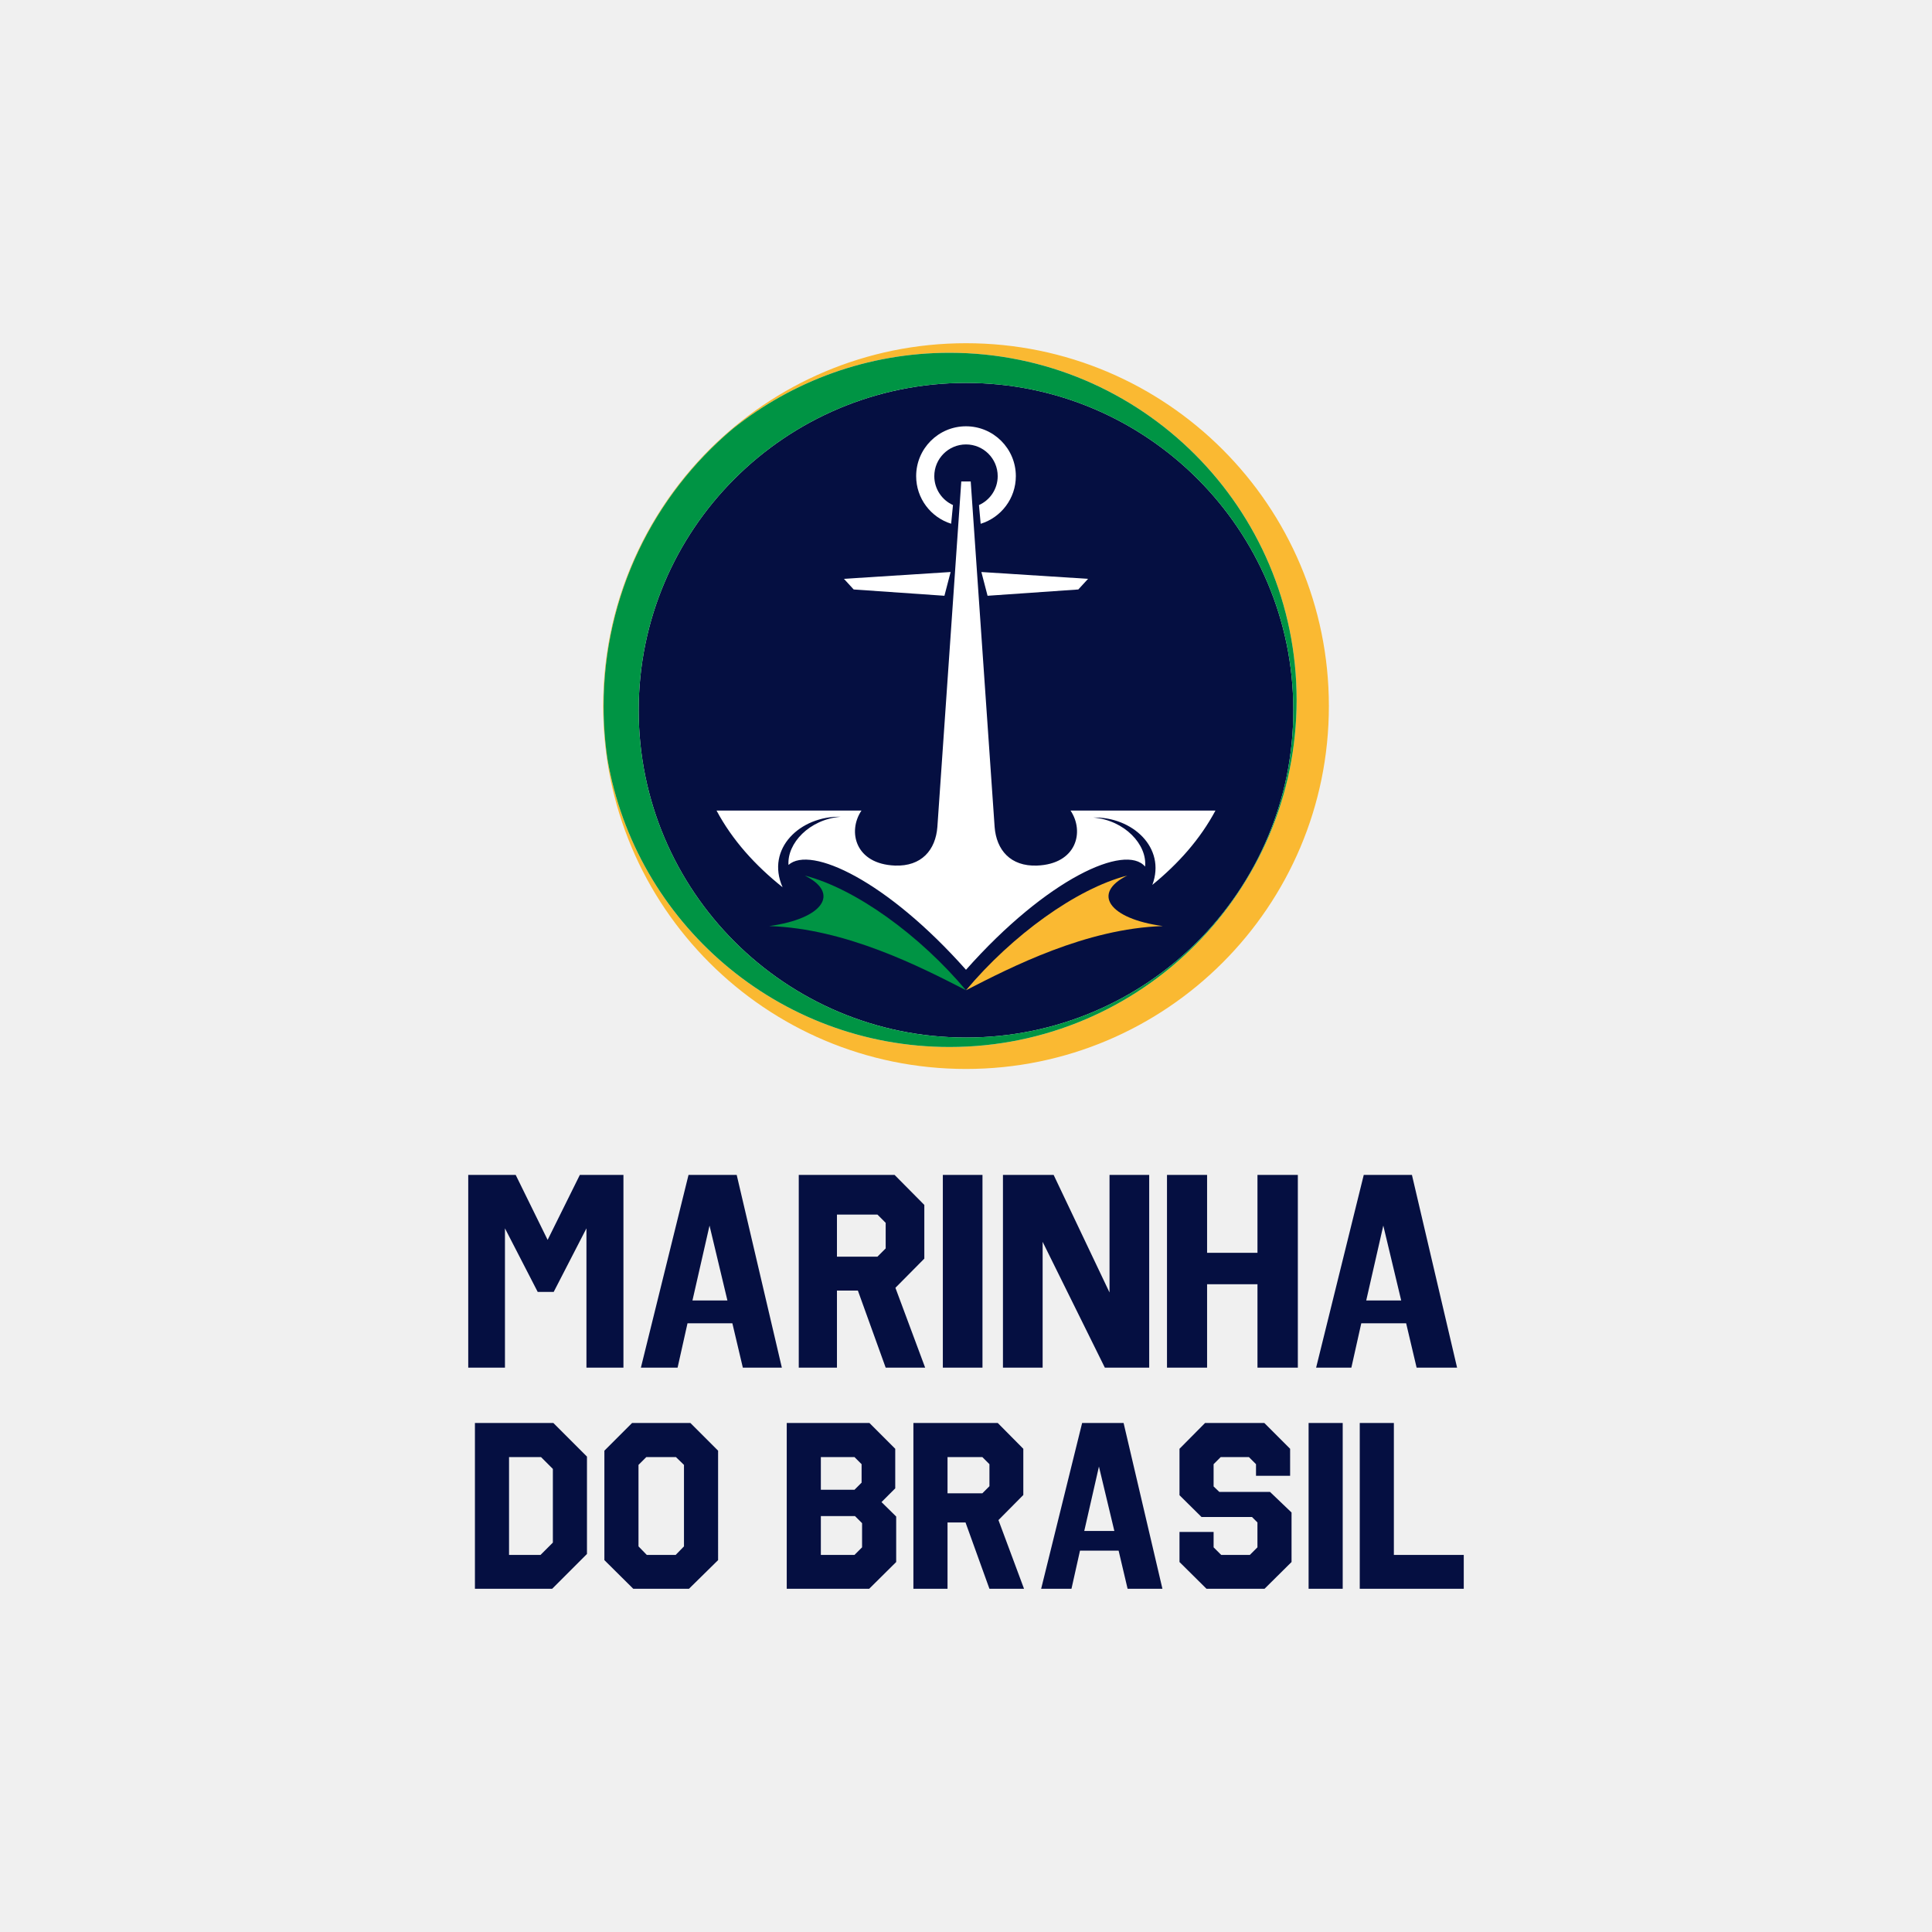
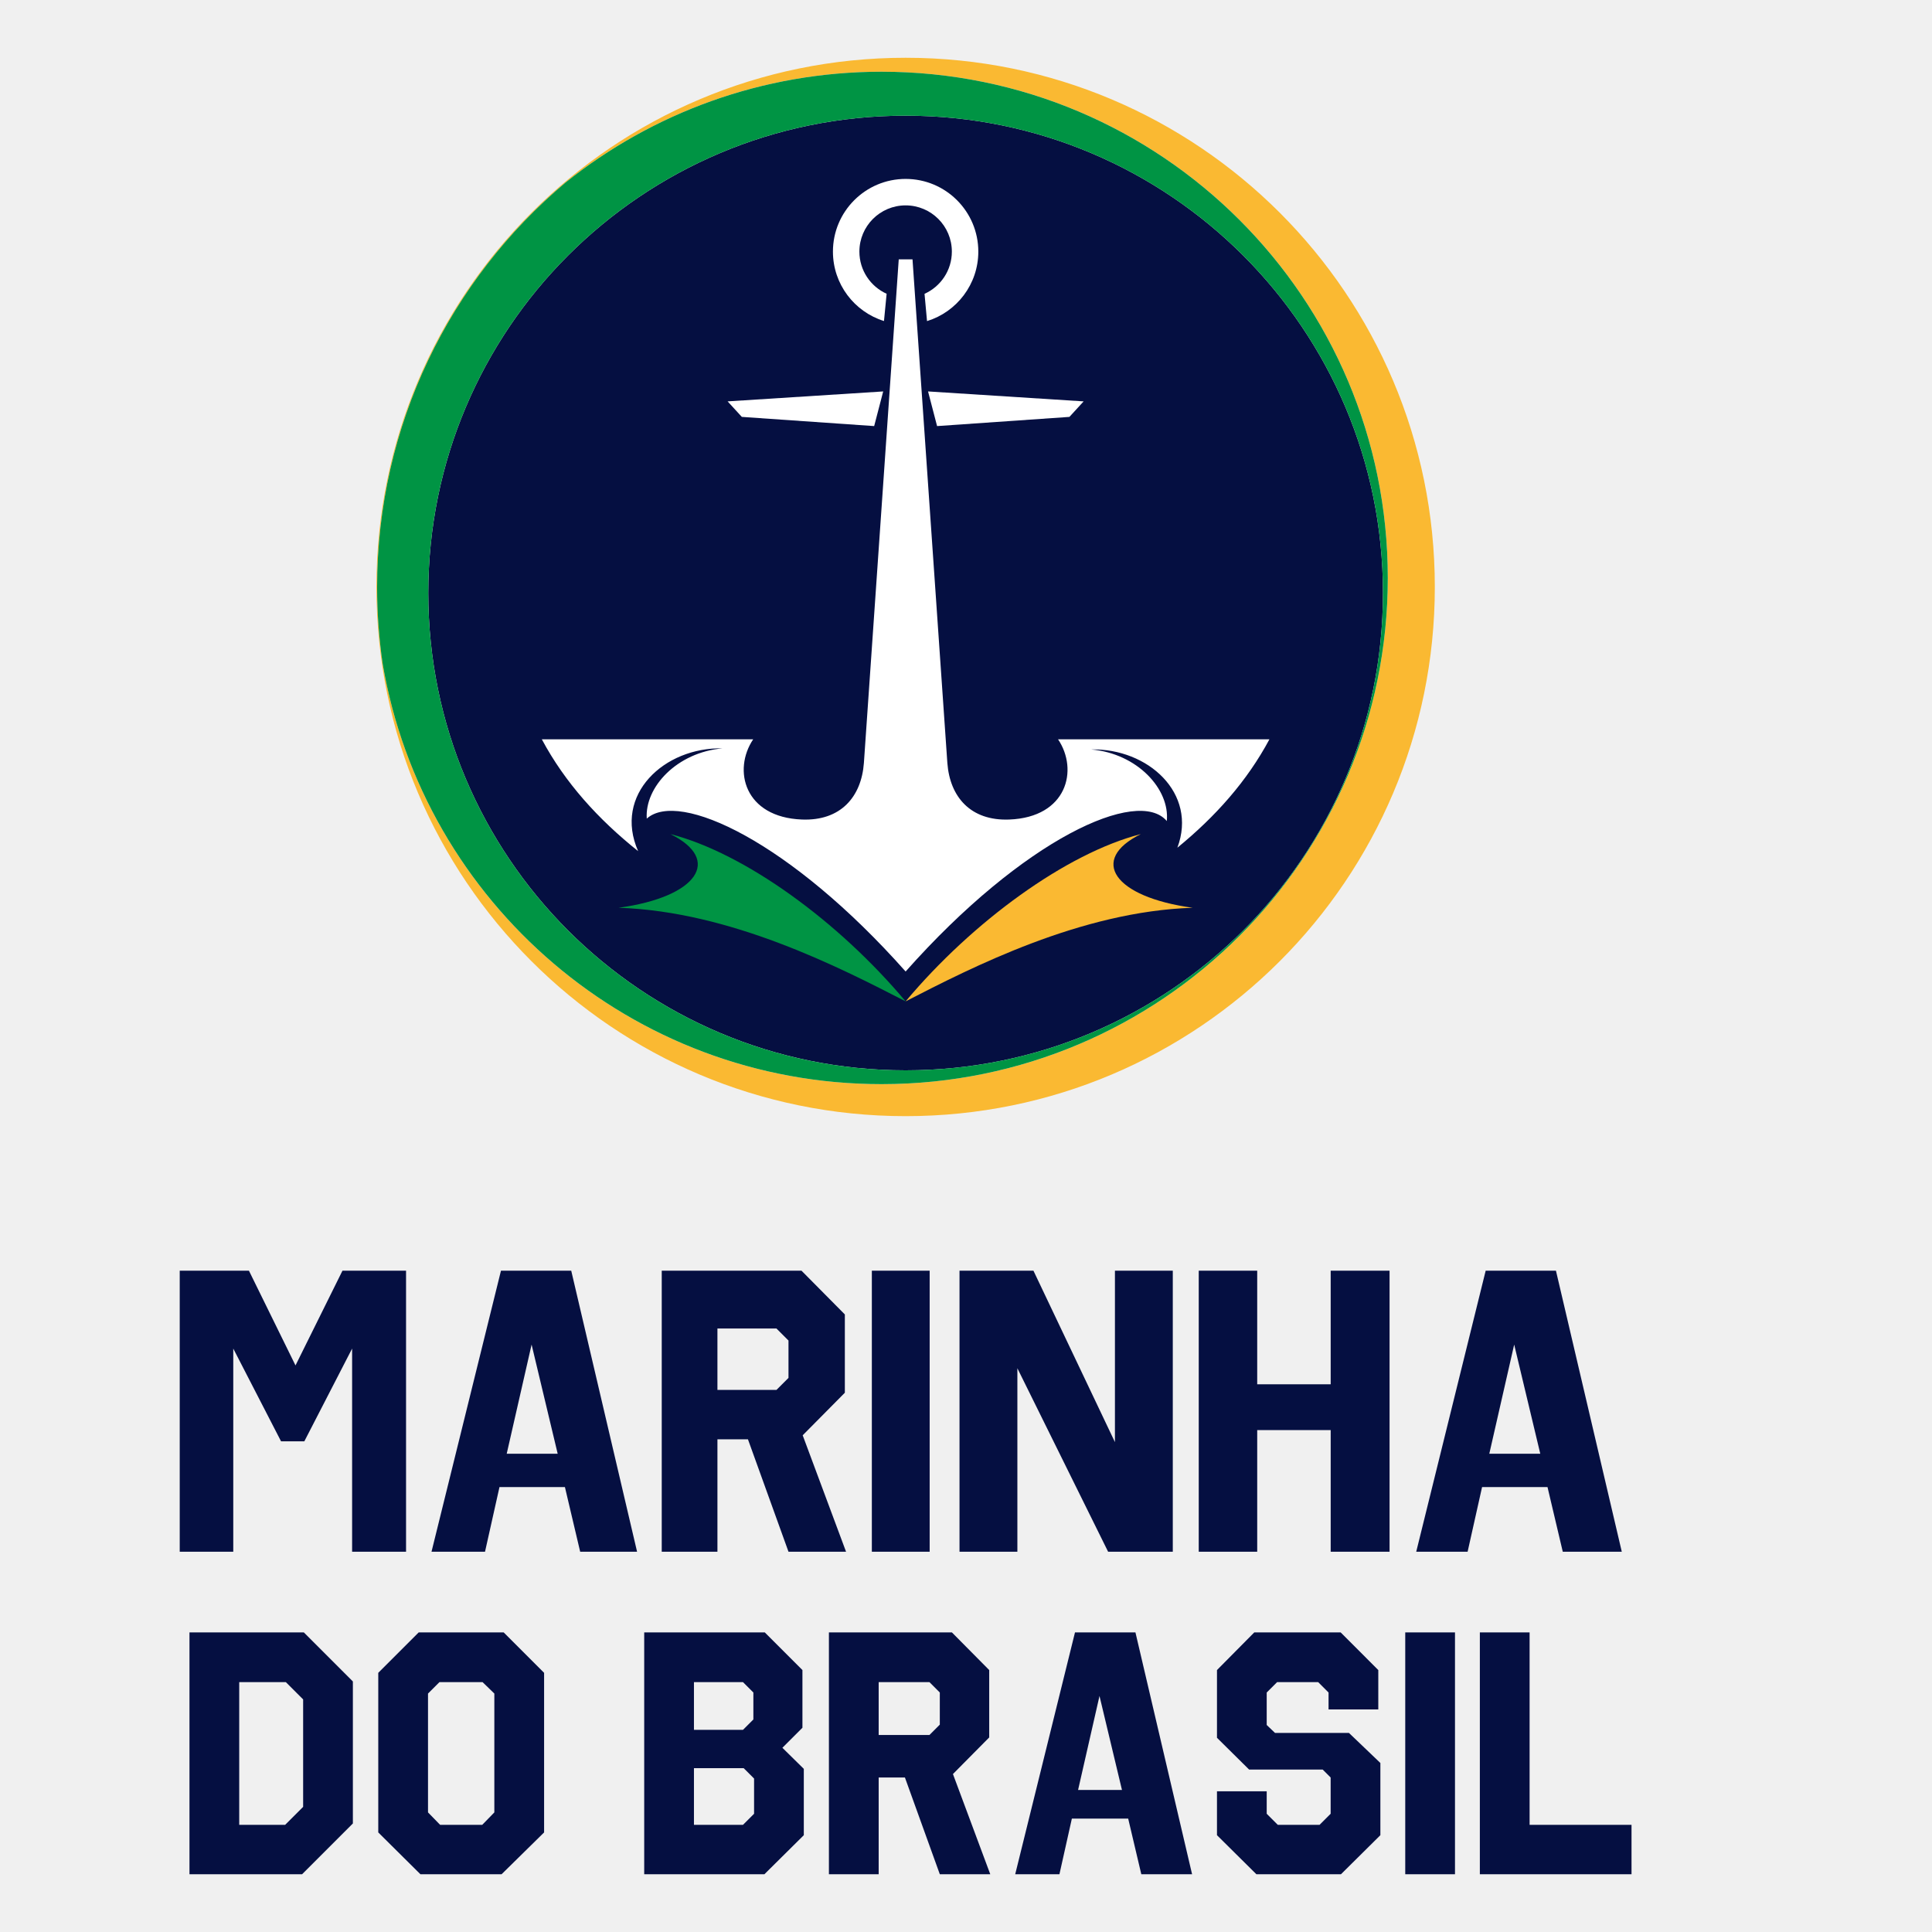
- <svg xmlns="http://www.w3.org/2000/svg" version="1.1" width="700" height="700" id="svg18" viewBox="0 0 700 700">
+ <svg xmlns="http://www.w3.org/2000/svg" version="1.1" width="700" height="700" id="svg18" viewBox="160 110 410 480">
  <defs id="defs22" />
  <g id="Layer1000" transform="matrix(0.7044219,0,0,0.7044219,140.4797,53.46653)">
    <g id="Layer1001">
      <path d="m 297.435,121.051 c 92.98,0 168.354,75.374 168.354,168.353 0,92.979 -75.374,168.353 -168.354,168.353 -92.979,0 -168.352,-75.374 -168.352,-168.353 0,-92.979 75.374,-168.353 168.352,-168.353 z" style="fill:#050f41;fill-rule:evenodd" id="path2" />
      <path d="m 297.437,100.63 c -103.082,0 -186.645,83.563 -186.645,186.644 0,103.081 83.563,186.644 186.645,186.644 103.08,0 186.643,-83.563 186.643,-186.644 0,-103.081 -83.563,-186.644 -186.643,-186.644 z m -119.956,44.008 c -40.626,34.203 -66.449,85.428 -66.449,142.692 0,9.203 0.678,18.248 1.967,27.094 14.404,84.153 87.697,148.203 175.958,148.203 98.604,0 178.538,-79.934 178.538,-178.537 0,-98.603 -79.934,-178.537 -178.538,-178.537 -42.174,0 -80.926,14.632 -111.476,39.086 z" style="fill:#fab932;fill-rule:evenodd" id="path4" />
      <path d="m 177.48,144.638 c -40.626,34.203 -66.449,85.428 -66.449,142.692 0,9.203 0.678,18.248 1.967,27.094 14.404,84.153 87.697,148.203 175.958,148.203 98.604,0 178.538,-79.934 178.538,-178.537 0,-98.603 -79.934,-178.537 -178.538,-178.537 -42.174,0 -80.926,14.632 -111.476,39.086 z m 119.955,-23.587 c 92.979,0 168.354,75.374 168.354,168.353 0,92.979 -75.374,168.353 -168.354,168.353 -92.979,0 -168.352,-75.374 -168.352,-168.353 0,-92.979 75.374,-168.353 168.352,-168.353 z" style="fill:#009444;fill-rule:evenodd" id="path6" />
      <path d="m 169.124,341.005 c 8.17,15.277 19.858,28.18 33.97,39.446 -8.815,-19.936 9.22,-36.72 29.794,-36.251 -16.112,1.387 -27.512,13.7 -26.75,24.778 11.305,-10.194 50.626,8.098 91.297,53.927 41.729,-47.018 82.029,-65.048 92.116,-53.07 1.129,-11.198 -10.369,-23.846 -26.713,-25.253 20.022,-0.456 37.636,15.427 30.442,34.655 13.44,-10.977 24.59,-23.5 32.467,-38.231 -24.85,0 -49.7,0 -74.55,0 7.274,10.796 3.178,27.513 -17.215,28.297 -13.652,0.524 -20.939,-8.002 -21.828,-19.94 L 299.864,171.726 h -4.857 L 282.717,349.362 c -0.888,11.937 -8.175,20.464 -21.827,19.94 -20.394,-0.784 -24.488,-17.501 -17.215,-28.297 -24.85,0 -49.7,0 -74.551,0 z M 297.435,143.359 c 14.156,0 25.638,11.482 25.638,25.639 0,11.53 -7.616,21.283 -18.089,24.508 l -0.881,-9.623 c 5.681,-2.549 9.638,-8.255 9.638,-14.885 0,-9.006 -7.3,-16.306 -16.306,-16.306 -9.005,0 -16.306,7.301 -16.306,16.306 0,6.618 3.942,12.315 9.607,14.871 l -0.934,9.611 c -10.431,-3.25 -18.004,-12.985 -18.004,-24.483 0,-14.157 11.482,-25.639 25.638,-25.639 z m 62.787,78.461 -5.016,5.472 -46.676,3.241 -3.183,-12.22 z m -125.573,-4e-4 5.016,5.472 46.676,3.241 3.183,-12.22 z" style="fill:#ffffff;fill-rule:evenodd" id="path8" />
      <path d="m 196.179,400.423 c 39.518,1.272 77.941,21.035 101.257,33.011 -23.605,-28.146 -56.695,-52.249 -82.965,-59.002 18.38,9.048 9.595,22.21 -18.292,25.991 z" style="fill:#009444;fill-rule:evenodd" id="path10" />
      <path d="m 398.693,400.423 c -39.519,1.272 -77.941,21.035 -101.258,33.011 23.606,-28.146 56.696,-52.249 82.966,-59.002 -18.381,9.048 -9.595,22.21 18.292,25.991 z" style="fill:#fab932;fill-rule:evenodd" id="path12" />
    </g>
    <path d="m 121.239,627.543 h -19.026 v -71.651 l -16.85,32.71 h -8.213 l -16.852,-32.71 v 71.651 H 41.414 V 528.421 H 65.822 l 16.426,33.418 16.566,-33.418 h 22.425 z m 81.48,0 h -20.068 l -5.38,-22.798 h -23.082 l -5.099,22.798 h -18.872 l 24.498,-99.122 h 24.78 z m -45.981,-34.55 h 17.982 l -9.203,-38.517 z m 119.26,-49.138 v 27.613 l -14.868,15.011 15.294,41.065 H 256.124 L 241.823,587.894 H 231.061 v 39.649 H 211.417 V 528.421 h 49.29 z m -44.938,4.956 v 21.667 h 20.815 l 4.248,-4.249 v -13.169 l -4.248,-4.249 z m 74.854,78.732 H 285.524 V 528.421 h 20.39 z m 85.751,0 h -22.814 l -32.002,-64.713 v 64.713 H 316.442 V 528.421 h 26.071 l 28.746,60.465 V 528.421 h 20.406 z m 76.452,0 H 447.354 V 584.637 h -25.915 v 42.906 H 400.816 V 528.421 h 20.622 v 40.073 h 25.915 v -40.073 h 20.764 z m 81.905,0 H 529.209 l -5.382,-22.798 H 500.746 l -5.098,22.798 h -18.125 l 24.497,-99.122 h 24.781 z m -46.729,-34.55 h 17.985 l -9.204,-38.517 z M 102.483,723.38 84.576,741.29 H 44.853 v -85.291 h 40.329 l 17.301,17.304 z M 62.397,673.544 v 50.32 h 16.206 l 6.337,-6.334 v -37.895 l -6.092,-6.091 z m 107.53,53.001 -14.991,14.745 h -28.635 l -14.863,-14.745 v -56.29 l 14.26,-14.257 h 29.968 l 14.26,14.257 z m -21.692,-53.001 h -15.23 l -4.021,4.021 v 41.916 l 4.267,4.384 h 14.863 l 4.263,-4.384 v -41.916 z m 112.806,16.085 -7.071,7.064 7.556,7.431 v 23.396 l -13.893,13.768 h -42.397 v -85.291 h 42.525 l 13.28,13.283 z m -38.261,14.254 v 19.981 h 17.301 l 3.902,-3.896 v -12.428 l -3.66,-3.657 z m 0,-30.339 v 16.816 h 17.301 l 3.657,-3.657 v -9.502 l -3.657,-3.657 z m 104.136,-4.263 v 23.759 l -12.789,12.913 13.159,35.336 H 309.493 L 297.189,707.173 h -9.259 v 34.117 h -17.55 v -85.291 h 43.377 z m -38.986,4.263 v 18.641 h 17.907 l 3.657,-3.654 v -11.331 l -3.657,-3.657 z m 110.538,67.745 h -17.91 l -4.626,-19.617 h -19.863 l -4.384,19.617 h -15.597 l 21.082,-85.291 h 21.321 z m -40.205,-29.73 h 15.476 l -7.926,-33.143 z m 105.882,-28.389 h -17.544 v -5.97 l -3.653,-3.657 h -14.499 l -3.66,3.657 v 11.452 l 2.93,2.801 h 26.076 l 11.085,10.6 v 25.466 l -13.893,13.768 h -29.847 l -13.893,-13.768 v -15.473 h 17.543 v 7.92 l 3.9,3.896 h 14.745 l 3.903,-3.896 V 707.173 l -2.802,-2.801 h -25.954 l -11.334,-11.21 v -23.881 l 13.159,-13.283 h 30.46 l 13.28,13.283 z m 27.049,58.118 h -17.543 v -85.291 h 17.543 z m 26.315,-17.425 h 35.948 v 17.425 h -53.492 v -85.291 h 17.544 z" style="fill:#050f41;fill-rule:evenodd" id="path15" />
  </g>
</svg>
